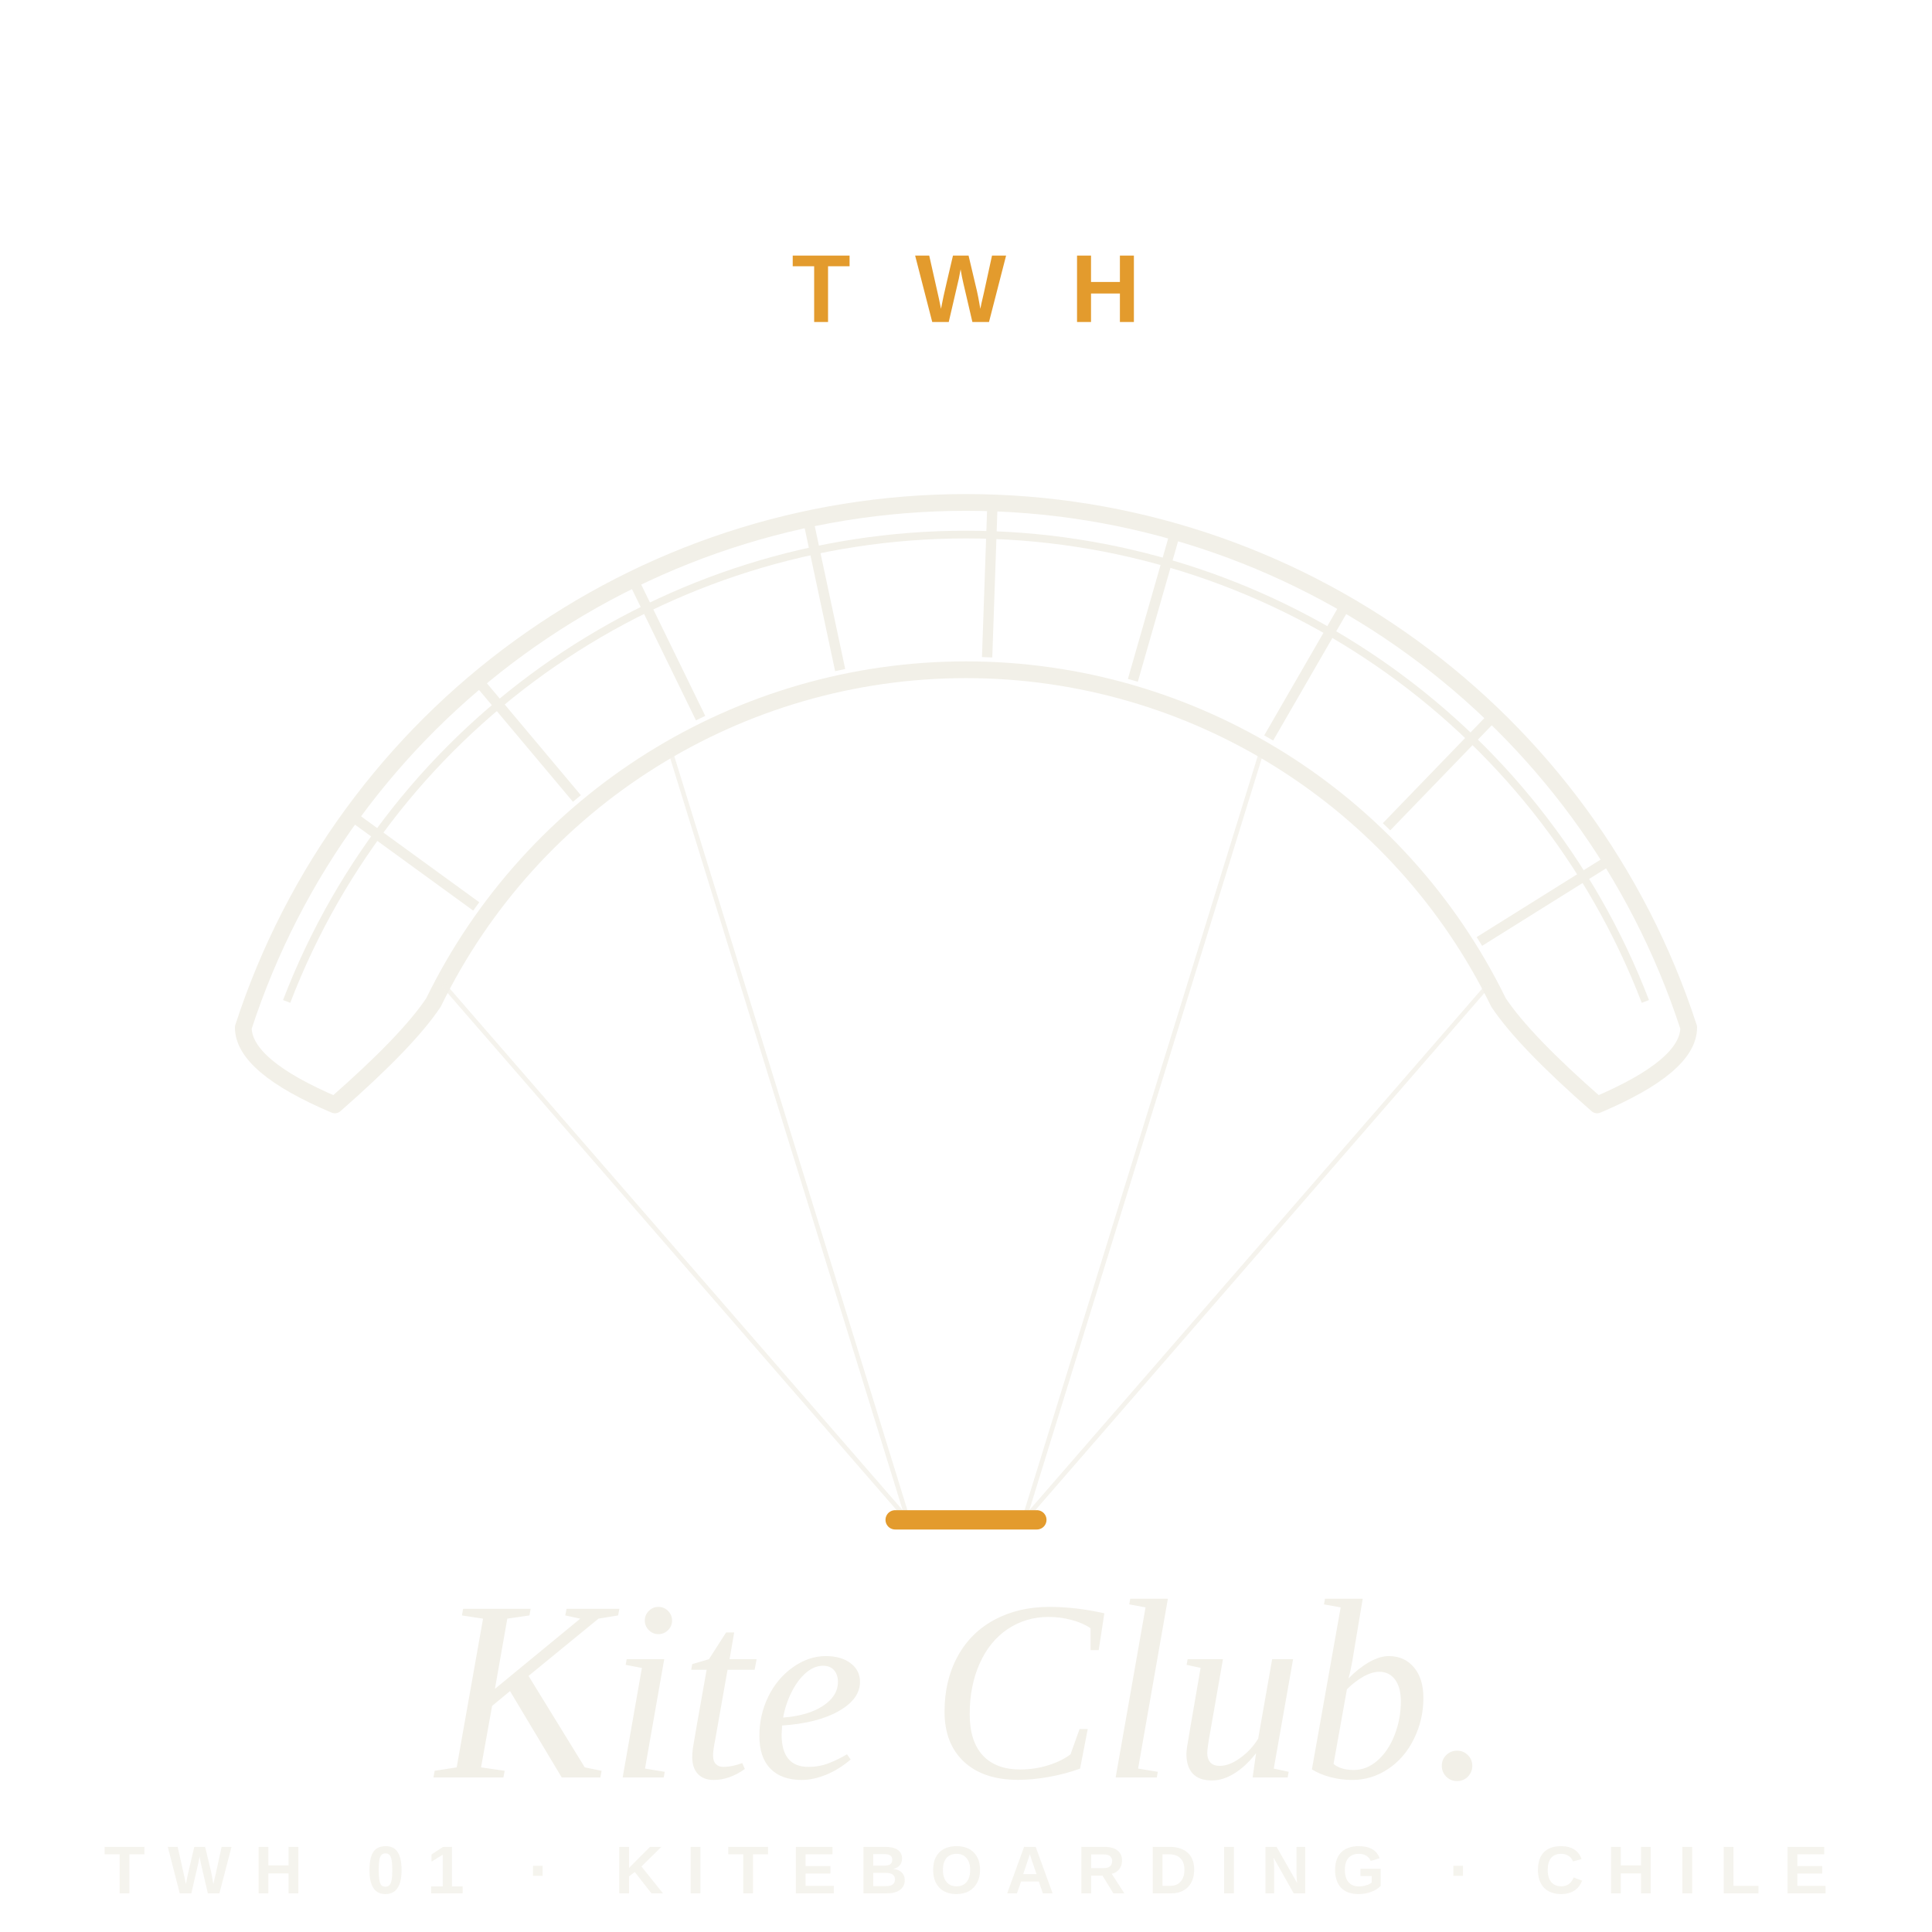
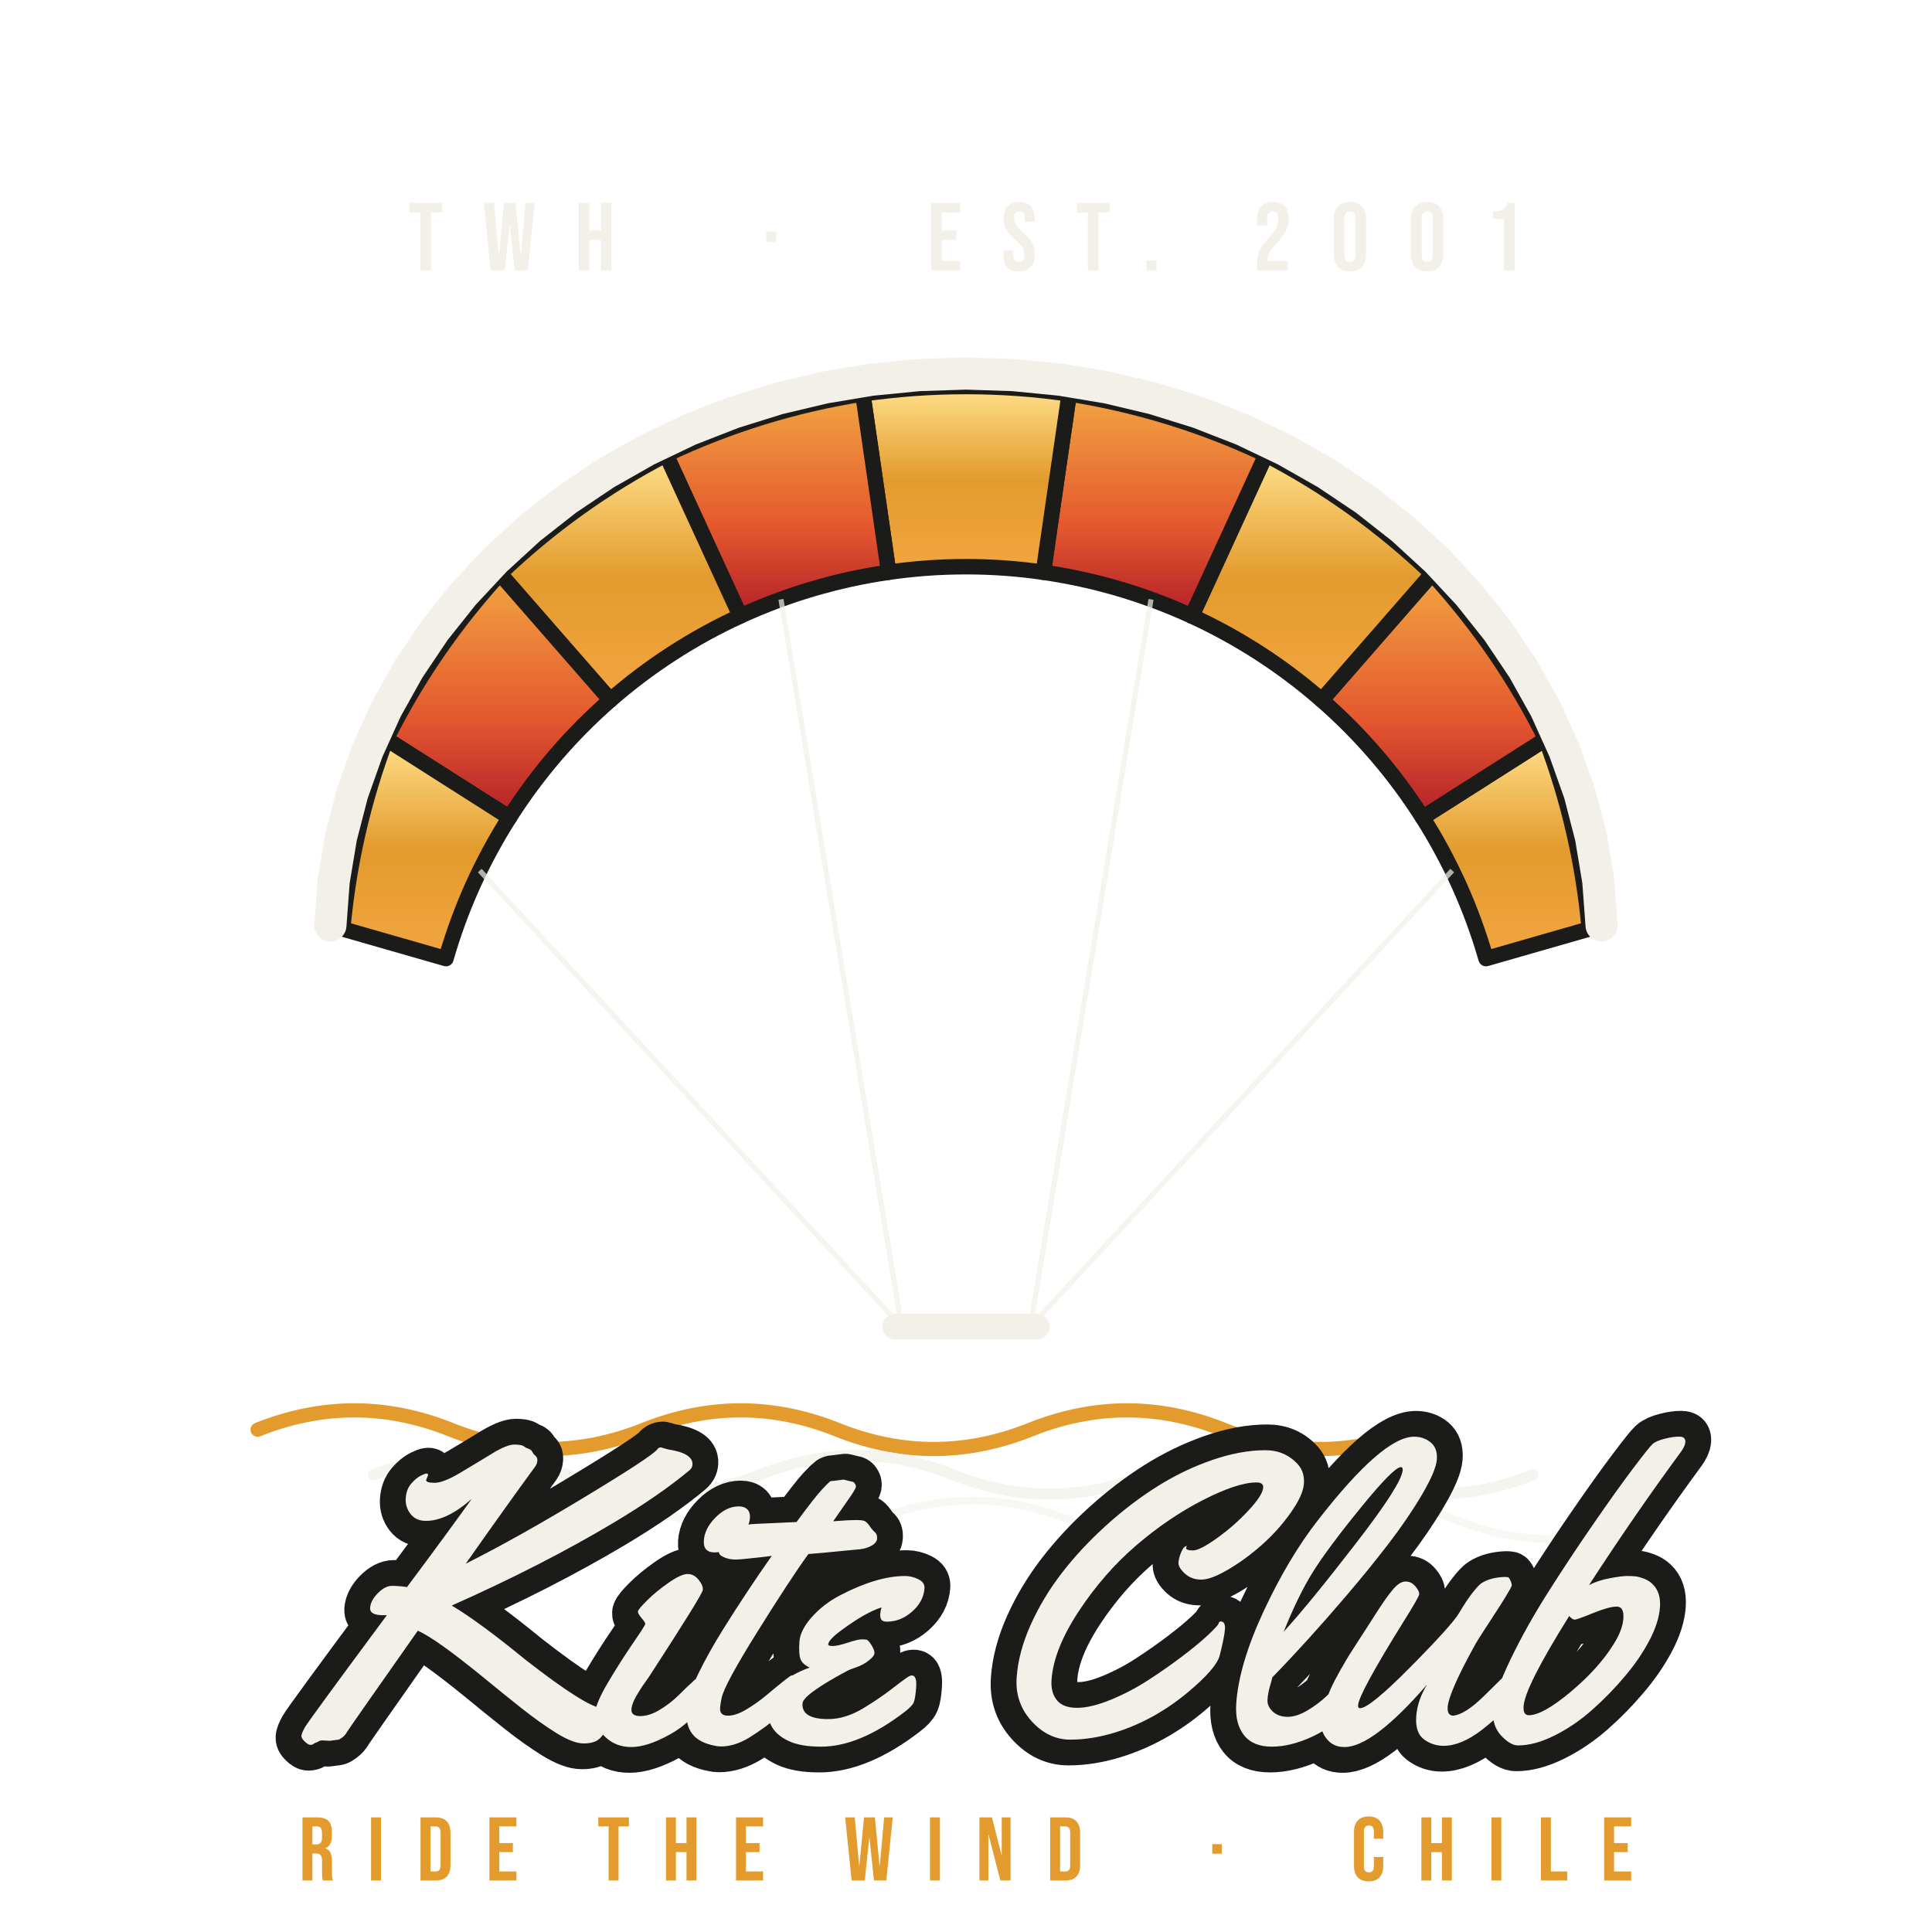
<svg xmlns="http://www.w3.org/2000/svg" width="1000" height="1000" viewBox="0 0 300 300">
-   <path d="M248 171.57 Q262.22 165.54 262.22 159.54 A118 118 0 0 0 37.78 159.54 Q37.78 165.54 52 171.57 Q63.31 161.67 67.31 155.67 A92 92 0 0 1 232.69 155.67 Q236.69 161.67 248 171.57 Z" fill="none" stroke="#F2F0E8" stroke-width="2.6" stroke-linejoin="round" />
-   <path d="M255.49 155.5 A113 113 0 0 0 44.51 155.5" fill="none" stroke="#F2F0E8" stroke-width="1.2" />
-   <path d="M229.72 146.19 L249.22 134" stroke="#F2F0E8" stroke-width="1.6" />
-   <path d="M215.3 128.38 L231.28 111.84" stroke="#F2F0E8" stroke-width="1.6" />
-   <path d="M197 114.59 L208.5 94.68" stroke="#F2F0E8" stroke-width="1.6" />
-   <path d="M175.91 105.64 L182.25 83.53" stroke="#F2F0E8" stroke-width="1.6" />
-   <path d="M153.28 102.06 L154.08 79.07" stroke="#F2F0E8" stroke-width="1.6" />
-   <path d="M130.46 104.05 L125.67 81.56" stroke="#F2F0E8" stroke-width="1.6" />
-   <path d="M108.79 111.51 L98.71 90.84" stroke="#F2F0E8" stroke-width="1.6" />
-   <path d="M89.58 123.99 L74.79 106.37" stroke="#F2F0E8" stroke-width="1.6" />
-   <path d="M73.95 140.75 L55.35 127.23" stroke="#F2F0E8" stroke-width="1.6" />
-   <path d="M231.23 152.81 L159 236" stroke="#F2F0E8" stroke-width=".7" opacity=".8" />
-   <path d="M196 116.33 L159 236" stroke="#F2F0E8" stroke-width=".7" opacity=".8" />
-   <path d="M104 116.33 L141 236" stroke="#F2F0E8" stroke-width=".7" opacity=".8" />
-   <path d="M68.77 152.81 L141 236" stroke="#F2F0E8" stroke-width=".7" opacity=".8" />
-   <path d="M139 236 H161" stroke="#E39B2D" stroke-width="3" stroke-linecap="round" />
-   <text x="150" y="50" font-family="Bahnschrift, 'Arial Narrow', Arial, sans-serif" font-size="15" fill="#E39B2D" text-anchor="middle" font-weight="700" style="font-stretch:condensed" letter-spacing="10">TWH</text>
-   <text x="150" y="276" font-family="Georgia, 'Times New Roman', serif" font-size="40" fill="#F2F0E8" text-anchor="middle" font-style="italic">Kite Club.</text>
-   <text x="150" y="294" font-family="Bahnschrift, 'Arial Narrow', Arial, sans-serif" font-size="10.5" fill="#F2F0E8" text-anchor="middle" font-weight="700" style="font-stretch:condensed" letter-spacing="3.5" opacity=".75">TWH 01 · KITEBOARDING · CHILE</text>
+   <defs>
+     <linearGradient id="kc0" x1="0" y1="0" x2="0" y2="1">
+       <stop offset="0" stop-color="#FFE08A" />
+       <stop offset="0.5" stop-color="#E39B2D" />
+       <stop offset="1" stop-color="#F2A541" />
+     </linearGradient>
+     <linearGradient id="kc1" x1="0" y1="0" x2="0" y2="1">
+       <stop offset="0" stop-color="#F2A541" />
+       <stop offset="0.6" stop-color="#E4572E" />
+       <stop offset="1" stop-color="#B3202A" />
+     </linearGradient>
+   </defs>
+   <path transform="translate(150 42) translate(-86.62 0)" d="M1.91 0L1.91-9L0.18-9L0.18-10.50L5.28-10.50L5.28-9L3.55-9L3.55 0L1.91 0ZM12.81 0L11.74-10.50L13.33-10.50L14.07-2.43L14.10-2.43L14.88-10.50L16.68-10.50L17.46-2.43L17.49-2.43L18.23-10.50L19.65-10.50L18.59 0L16.53 0L15.78-7.08L15.75-7.08L15 0L12.81 0ZM26.49 0L26.49-10.50L28.14-10.50L28.14-6.22L29.91-6.22L29.91-10.50L31.56-10.50L31.56 0L29.91 0L29.91-4.72L28.14-4.72L28.14 0L26.49 0ZM55.59-4.46L55.59-6.04L57.18-6.04L57.18-4.46L55.59-4.46ZM81.21 0L81.21-10.50L85.71-10.50L85.71-9L82.86-9L82.86-6.22L85.13-6.22L85.13-4.72L82.86-4.72L82.86-1.50L85.71-1.50L85.71 0L81.21 0ZM94.83 0.15Q93.63 0.15 93.01-0.53Q92.40-1.21 92.40-2.49L92.40-2.49L92.40-3.09L93.96-3.09L93.96-2.37Q93.96-1.35 94.81-1.35L94.81-1.35Q95.23-1.35 95.45-1.60Q95.67-1.84 95.67-2.40L95.67-2.40Q95.67-3.06 95.37-3.56Q95.07-4.06 94.26-4.77L94.26-4.77Q93.24-5.67 92.83-6.40Q92.43-7.13 92.43-8.04L92.43-8.04Q92.43-9.29 93.06-9.97Q93.69-10.65 94.89-10.65L94.89-10.65Q96.07-10.65 96.68-9.97Q97.29-9.29 97.29-8.01L97.29-8.01L97.29-7.57L95.73-7.57L95.73-8.12Q95.73-8.65 95.52-8.90Q95.31-9.15 94.90-9.15L94.90-9.15Q94.08-9.15 94.08-8.14L94.08-8.14Q94.08-7.57 94.39-7.08Q94.69-6.58 95.50-5.88L95.50-5.88Q96.54-4.98 96.93-4.25Q97.32-3.51 97.32-2.52L97.32-2.52Q97.32-1.23 96.68-0.54Q96.04 0.15 94.83 0.15L94.83 0.15ZM105.55 0L105.55-9L103.83-9L103.83-10.50L108.93-10.50L108.93-9L107.20-9L107.20 0L105.55 0ZM114.63 0L114.63-1.59L116.22-1.59L116.22 0L114.63 0ZM131.82 0L131.82-1.14Q131.82-2.27 132.18-3.07Q132.54-3.87 133.47-4.84L133.47-4.84Q134.38-5.82 134.74-6.51Q135.09-7.20 135.09-7.95L135.09-7.95Q135.09-8.63 134.87-8.89Q134.65-9.15 134.23-9.15L134.23-9.15Q133.38-9.15 133.38-8.12L133.38-8.12L133.38-6.99L131.82-6.99L131.82-8.01Q131.82-9.29 132.45-9.97Q133.08-10.65 134.28-10.65L134.28-10.65Q135.48-10.65 136.11-9.97Q136.74-9.29 136.74-8.01L136.74-8.01Q136.74-7.05 136.28-6.13Q135.82-5.22 134.70-4.04L134.70-4.04Q133.96-3.25 133.71-2.77Q133.45-2.28 133.45-1.72L133.45-1.72L133.45-1.50L136.59-1.50L136.59 0L131.82 0ZM146.23 0.15Q145.02 0.15 144.37-0.54Q143.73-1.23 143.73-2.49L143.73-2.49L143.73-8.01Q143.73-9.27 144.37-9.96Q145.02-10.65 146.23-10.65L146.23-10.65Q147.45-10.65 148.09-9.96Q148.74-9.27 148.74-8.01L148.74-8.01L148.74-2.49Q148.74-1.23 148.09-0.54Q147.45 0.15 146.23 0.15L146.23 0.15ZM146.23-1.35Q147.09-1.35 147.09-2.38L147.09-2.38L147.09-8.12Q147.09-9.15 146.23-9.15L146.23-9.15Q145.38-9.15 145.38-8.12L145.38-8.12L145.38-2.38Q145.38-1.35 146.23-1.35L146.23-1.35ZM158.23 0.15Q157.02 0.15 156.37-0.54Q155.73-1.23 155.73-2.49L155.73-2.49L155.73-8.01Q155.73-9.27 156.37-9.96Q157.02-10.65 158.23-10.65L158.23-10.65Q159.45-10.65 160.09-9.96Q160.74-9.27 160.74-8.01L160.74-8.01L160.74-2.49Q160.74-1.23 160.09-0.54Q159.45 0.15 158.23 0.15L158.23 0.15ZM158.23-1.35Q159.09-1.35 159.09-2.38L159.09-2.38L159.09-8.12Q159.09-9.15 158.23-9.15L158.23-9.15Q157.38-9.15 157.38-8.12L157.38-8.12L157.38-2.38Q157.38-1.35 158.23-1.35L158.23-1.35ZM170.16 0L170.16-8.01L168.43-8.01L168.43-9.18Q169.14-9.18 169.57-9.30Q169.99-9.42 170.25-9.70Q170.50-9.97 170.70-10.50L170.70-10.50L171.81-10.50L171.81 0L170.16 0Z" fill="#F2F0E8" />
+   <path d="M230.75 148.85 L246.78 144.25 A112 112 0 0 0 240.02 114.77 L220.89 126.94 A84 84 0 0 1 230.75 148.85 Z" fill="url(#kc0)" stroke="#1B1C1A" stroke-width="2.4" stroke-linejoin="round" />
+   <path d="M220.89 126.94 L240.02 114.77 A112 112 0 0 0 222.37 89.08 L205.23 108.71 A84 84 0 0 1 220.89 126.94 Z" fill="url(#kc1)" stroke="#1B1C1A" stroke-width="2.4" stroke-linejoin="round" />
+   <path d="M205.23 108.71 L222.37 89.08 A112 112 0 0 0 196.57 70.6 L185.06 95.66 A84 84 0 0 1 205.23 108.71 Z" fill="url(#kc0)" stroke="#1B1C1A" stroke-width="2.4" stroke-linejoin="round" />
+   <path d="M185.06 95.66 L196.57 70.6 A112 112 0 0 0 166.02 61.17 L162.01 88.86 A84 84 0 0 1 185.06 95.66 Z" fill="url(#kc1)" stroke="#1B1C1A" stroke-width="2.4" stroke-linejoin="round" />
+   <path d="M162.01 88.86 L166.02 61.17 A112 112 0 0 0 133.98 61.17 L137.99 88.86 A84 84 0 0 1 162.01 88.86 Z" fill="url(#kc0)" stroke="#1B1C1A" stroke-width="2.4" stroke-linejoin="round" />
+   <path d="M137.99 88.86 L133.98 61.17 A112 112 0 0 0 103.43 70.6 L114.94 95.66 A84 84 0 0 1 137.99 88.86 Z" fill="url(#kc1)" stroke="#1B1C1A" stroke-width="2.4" stroke-linejoin="round" />
+   <path d="M114.94 95.66 L103.43 70.6 A112 112 0 0 0 77.63 89.08 L94.77 108.71 A84 84 0 0 1 114.94 95.66 Z" fill="url(#kc0)" stroke="#1B1C1A" stroke-width="2.4" stroke-linejoin="round" />
+   <path d="M94.77 108.71 L77.63 89.08 A112 112 0 0 0 59.98 114.77 L79.11 126.94 A84 84 0 0 1 94.77 108.71 Z" fill="url(#kc1)" stroke="#1B1C1A" stroke-width="2.4" stroke-linejoin="round" />
+   <path d="M79.11 126.94 L59.98 114.77 A112 112 0 0 0 53.22 144.25 L69.25 148.85 A84 84 0 0 1 79.11 126.94 Z" fill="url(#kc0)" stroke="#1B1C1A" stroke-width="2.4" stroke-linejoin="round" />
+   <path d="M248.7 143.7L248.19 136.84L247.05 130L245.3 123.23L242.94 116.59L240.02 110.13L236.54 103.9L232.54 97.94L228.05 92.3L223.11 87L217.76 82.09L212.02 77.58L205.95 73.51L199.58 69.89L192.96 66.73L186.12 64.06L179.1 61.87L171.94 60.17L164.68 58.96L157.36 58.24L150 58L142.64 58.24L135.32 58.96L128.06 60.17L120.9 61.87L113.88 64.06L107.04 66.73L100.42 69.89L94.05 73.51L87.98 77.58L82.24 82.09L76.89 87L71.95 92.3L67.46 97.94L63.46 103.9L59.98 110.13L57.06 116.59L54.7 123.23L52.95 130L51.81 136.84L51.3 143.7" fill="none" stroke="#F2F0E8" stroke-width="5" stroke-linecap="round" />
+   <path d="M225.5 135.18 L160 206" stroke="#F2F0E8" stroke-width=".8" opacity=".7" />
+   <path d="M178.73 93.07 L160 206" stroke="#F2F0E8" stroke-width=".8" opacity=".7" />
+   <path d="M121.27 93.07 L140 206" stroke="#F2F0E8" stroke-width=".8" opacity=".7" />
+   <path d="M74.5 135.18 L140 206" stroke="#F2F0E8" stroke-width=".8" opacity=".7" />
+   <path d="M139 206 H161" stroke="#F2F0E8" stroke-width="4" stroke-linecap="round" />
+   <path d="M40 222 q15 -6 30 0 t30 0 t30 0 t30 0 t30 0 t30 0" stroke="#E39B2D" stroke-width="2.2" fill="none" opacity="1" stroke-linecap="round" />
+   <path d="M58 229 q15 -6 30 0 t30 0 t30 0 t30 0 t30 0 t30 0" stroke="#F2F0E8" stroke-width="1.7" fill="none" opacity="0.75" stroke-linecap="round" />
+   <path d="M76 236 q15 -6 30 0 t30 0 t30 0 t30 0 t30 0 t30 0" stroke="#F2F0E8" stroke-width="1.2" fill="none" opacity="0.5" stroke-linecap="round" />
+   <path transform="translate(150 270) skewX(-4) translate(-104.11 0)" d="M53.56-45.25L53.56-45.25L54.69-44.94Q58.66-44.34 58.66-42.56L58.66-42.56Q58.66-42.06 58.28-41.72L58.28-41.72Q54.06-37.94 47.06-33.56L47.06-33.56Q36.38-26.91 22.81-20.69L22.81-20.69Q27.25-18.16 34.84-12.28L34.84-12.28Q45.03-4.75 47.38-4.75L47.38-4.75Q48.19-4.75 48.77-5.20Q49.34-5.66 49.41-5.66L49.41-5.66Q49.94-5.66 49.94-5.16L49.94-5.16Q49.94-4.72 48.89-2.66Q47.84-0.59 47.11 0.06Q46.38 0.72 44.78 0.72Q43.19 0.72 40.53-0.84Q37.88-2.41 34.73-4.77Q31.59-7.13 28.47-9.56L28.47-9.56Q20.56-15.66 17.81-16.78L17.81-16.78Q8.19-1.59 7.92-1.06Q7.66-0.53 7.23-0.20Q6.81 0.13 6.69 0.13L6.69 0.13L5.34 0.31L4.25 0.25Q3.81 0.25 3.63 0.39Q3.44 0.53 3.22 0.59Q3 0.66 2.84 0.80Q2.69 0.94 2.36 0.94Q2.03 0.94 1.45 0.42Q0.88-0.09 0.88-0.47Q0.88-0.84 1.33-1.78Q1.78-2.72 12.84-19.19L12.84-19.19L12.25-19.19Q10.16-19.19 10.16-20.33Q10.16-21.47 11.20-22.61Q12.25-23.75 13.31-23.75Q14.38-23.75 15.66-23.56L15.66-23.56Q21.56-32.28 24.75-37.25L24.75-37.25Q21.13-33.84 17.88-33.84L17.88-33.84Q16.31-33.84 15.41-34.92Q14.50-36 14.50-37.38Q14.50-38.75 15.20-39.63Q15.91-40.50 16.56-40.84Q17.22-41.19 17.47-41.19Q17.72-41.19 17.72-40.94L17.72-40.94L17.47-40.19Q17.47-39.75 18.81-39.75Q20.16-39.75 22.56-41.23Q24.97-42.72 27.28-44.20Q29.59-45.69 30.75-45.69Q31.91-45.69 32.27-45.42Q32.63-45.16 32.92-45.08Q33.22-45 33.41-44.84Q33.59-44.69 33.72-44.45Q33.84-44.22 34.19-43.94Q34.53-43.66 34.53-43.19Q34.53-42.72 34.28-42.31L34.28-42.31Q30.31-36.31 24.53-27.19L24.53-27.19Q32.28-31.22 42.25-37.52Q52.22-43.81 53.03-44.94L53.03-44.94Q53.22-45.25 53.56-45.25ZM68.16-34.31L68.16-34.31Q68.16-32.53 66.50-30.73Q64.84-28.94 63.05-28.94Q61.25-28.94 61.25-30.81Q61.25-32.69 62.83-34.39Q64.41-36.09 66.31-36.09L66.31-36.09Q67.16-36.09 67.66-35.63Q68.16-35.16 68.16-34.31ZM63.09-7.03L63.09-7.03Q63.09-6.09 62.91-5.69L62.91-5.69Q61.38-2.56 58.03-0.64Q54.69 1.28 52.22 1.28Q49.75 1.28 47.97-0.38Q46.19-2.03 46.19-3.75Q46.19-5.47 47.91-8.75Q49.63-12.03 51.34-14.81Q53.06-17.59 53.06-17.83Q53.06-18.06 52.42-18.75Q51.78-19.44 51.78-19.77Q51.78-20.09 53.08-21.48Q54.38-22.88 56.23-24.23Q58.09-25.59 59.08-25.59Q60.06-25.59 60.84-24.72Q61.63-23.84 61.63-23.13Q61.63-22.41 54.19-9.59L54.19-9.59Q54.09-9.41 53.67-8.77Q53.25-8.13 53.02-7.70Q52.78-7.28 52.47-6.69L52.47-6.69Q51.84-5.44 51.84-4.59L51.84-4.59Q51.84-3.53 53.28-3.53Q54.72-3.53 56.27-4.52Q57.81-5.50 58.94-6.69L58.94-6.69Q61.88-9.84 62.28-9.84L62.28-9.84Q63.09-9.84 63.09-7.03ZM80.81-40.06L82.28-40.25L83.56-39.94Q83.84-39.94 84.06-39.66Q84.28-39.38 84.28-39.13Q84.28-38.88 83.63-37.78Q82.97-36.69 82.08-35.30Q81.19-33.91 81.13-33.78L81.13-33.78Q83.56-33.97 84.58-33.97Q85.59-33.97 85.97-33.83Q86.34-33.69 86.83-33.05Q87.31-32.41 87.72-32.08Q88.13-31.75 88.13-31.09Q88.13-30.44 87.33-29.98Q86.53-29.53 85.63-29.44L85.63-29.44Q78.38-28.72 77.63-28.69L77.63-28.69Q75.09-24.81 70.55-16.61Q66-8.41 65.72-6.34L65.72-6.34Q65.59-5.41 65.59-4.81L65.59-4.81Q65.59-3.59 66.88-3.59Q68.16-3.59 69.72-4.58Q71.28-5.56 72.59-6.72L72.59-6.72Q76.09-9.84 76.34-9.84L76.34-9.84Q77.16-9.84 77.16-7.03L77.16-7.03Q77.16-5.50 75.75-4.28L75.75-4.28Q72.59-1.56 70.44-0.19Q68.28 1.19 66.13 1.19L66.13 1.19Q65.66 1.19 65.25 1.09L65.25 1.09Q62.75 0.63 61.58-0.73Q60.41-2.09 60.42-4.41Q60.44-6.72 61.80-10.02Q63.16-13.31 65.22-17.03L65.22-17.03Q68.59-23.09 71.97-28.41L71.97-28.41L70.78-28.25Q67.16-27.84 66.56-27.84L66.56-27.84L66.28-27.84Q65.38-27.84 64.53-28.20Q63.69-28.56 63.69-29.09Q63.69-29.63 64.14-30.13Q64.59-30.63 64.69-30.91L64.69-30.91Q64.91-31.59 66.33-32.44Q67.75-33.28 68.47-33.33Q69.19-33.38 69.86-33.41Q70.53-33.44 71.36-33.47Q72.19-33.50 72.63-33.53L72.63-33.53L75.44-33.66Q78.06-37.59 79.05-38.72Q80.03-39.84 80.19-39.95Q80.34-40.06 80.81-40.06L80.81-40.06ZM96.03-23.38L96.03-23.38Q96.03-21.31 94.36-19.75Q92.69-18.19 90.56-18.19L90.56-18.19Q89.88-18.19 89.66-18.52Q89.44-18.84 89.44-19.38Q89.44-19.91 89.56-20.41L89.56-20.41Q88.44-20.03 87.06-19.25Q85.69-18.47 83.69-16.94Q81.69-15.41 81.69-14.66L81.69-14.66Q81.69-14.41 82.42-14.41Q83.16-14.41 84.69-14.92Q86.22-15.44 86.83-15.44Q87.44-15.44 87.63-15.38L87.63-15.38Q88.03-15.16 88.50-14.42Q88.97-13.69 88.97-13.27Q88.97-12.84 88.16-12.16Q87.34-11.47 86.31-11.11Q85.28-10.75 84.94-10.56L84.94-10.56Q78.34-6.88 78.34-5.50L78.34-5.50Q78.34-3.06 82.50-3.06L82.50-3.06Q85.16-3.06 87.84-4.75L87.84-4.75Q90.13-6.19 91.95-7.67Q93.78-9.16 94.27-9.50Q94.75-9.84 95-9.84L95-9.84Q95.81-9.84 95.81-8.03Q95.81-6.22 95.59-5.64Q95.38-5.06 94.34-4.22L94.34-4.22Q87.66 1.22 81.69 1.22L81.69 1.22Q78.50 1.22 76.59 0.34L76.59 0.34Q73.09-1.25 73.09-4.53L73.09-4.53Q73.09-8.84 79.06-11.06L79.06-11.06Q77.88-11.59 77.53-12.42Q77.19-13.25 77.19-15.08Q77.19-16.91 78.89-18.95Q80.59-21 83.06-22.31L83.06-22.31Q88.56-25.28 92.88-25.28L92.88-25.28Q93.91-25.28 94.97-24.78Q96.03-24.28 96.03-23.38ZM142.38-18.22L142.38-18.22Q143.13-18.22 143.13-17.02Q143.13-15.81 142.59-12.88L142.59-12.88Q142.19-10.91 138.09-7.25L138.09-7.25Q133.16-2.88 127.25-1L127.25-1Q123.69 0.13 120.30 0.13Q116.91 0.13 114.11-2.73Q111.31-5.59 111.31-9.52Q111.31-13.44 112.89-17.64Q114.47-21.84 117.14-25.67Q119.81-29.50 123.45-33.03Q127.09-36.56 131.03-39.16Q134.97-41.75 139.28-43.28Q143.59-44.81 147.47-44.81L147.47-44.81Q150.53-44.81 152.69-42.59L152.69-42.59Q153.81-41.41 153.81-39.61Q153.81-37.81 152.06-35.08Q150.31-32.34 147.92-30.09Q145.53-27.84 142.98-26.28Q140.44-24.72 138.91-24.72Q137.38-24.72 136.28-25.67Q135.19-26.63 135.19-27.38Q135.19-28.13 135.52-29.03Q135.84-29.94 136.34-29.94L136.34-29.94Q136.22-29.78 136.22-29.63L136.22-29.63Q136.22-29.25 137.30-29.25Q138.38-29.25 140.91-31.16Q143.44-33.06 145.48-35.44Q147.53-37.81 147.53-39L147.53-39Q147.53-39.81 146.44-39.81L146.44-39.81Q143.50-39.81 138.33-37.08Q133.16-34.34 128.44-30.03Q123.72-25.72 120.23-19.80Q116.75-13.88 116.75-9.16L116.75-9.16Q116.75-7.19 117.80-6Q118.84-4.81 121.02-4.81Q123.19-4.81 126.16-6.06Q129.13-7.31 131.80-9.13Q134.47-10.94 136.84-12.84Q139.22-14.75 140.64-16.19Q142.06-17.63 142.09-17.92Q142.13-18.22 142.38-18.22ZM170.41-46.91Q171.91-46.91 173.05-46.02Q174.19-45.13 174.19-43.38Q174.19-41.63 172.25-37.89Q170.31-34.16 167.59-30.27Q164.88-26.38 161.44-22L161.44-22Q156-15.06 151-9.53L151-9.53Q150.97-9.16 150.73-8.14Q150.50-7.13 150.50-6.09Q150.50-5.06 151.45-4.23Q152.41-3.41 153.81-3.41Q155.22-3.41 156.83-4.41Q158.44-5.41 159.63-6.63L159.63-6.63Q162.75-9.84 163.50-9.84Q164.25-9.84 164.25-7.56L164.25-7.56L164.25-6.94Q164.25-5.72 163.81-5.16L163.81-5.16Q161.19-1.94 157.91-0.36Q154.63 1.22 151.69 1.22Q148.75 1.22 147.22-0.58Q145.69-2.38 145.69-5.50L145.69-5.50Q145.69-11.59 148.95-19.83Q152.22-28.06 156.31-33.84L156.31-33.84Q165.53-46.91 170.41-46.91L170.41-46.91ZM169-41.72L169-41.72Q169-42.19 168.69-42.19L168.69-42.19Q167.59-42.19 162.94-35.94Q158.28-29.69 156.20-25.97Q154.13-22.25 152.28-16.63L152.28-16.63Q155.97-21 162.48-30.27Q169-39.53 169-41.72ZM187.47-9.81L187.47-9.81Q188.06-9.81 188.19-8.91Q188.31-8 188.31-7.03Q188.31-6.06 188.13-5.69L188.13-5.69Q187.22-3.94 184.16-1.42Q181.09 1.09 178.34 1.09L178.34 1.09Q176.66 1.09 175.22 0.08Q173.78-0.94 173.78-3.47Q173.78-6 175.13-8.44L175.13-8.44Q167.38 1.28 162.97 1.28L162.97 1.28Q161.22 1.28 160.14 0.03Q159.06-1.22 159.06-2.55Q159.06-3.88 159.44-5.30Q159.81-6.72 160.23-7.84Q160.66-8.97 161.48-10.63Q162.31-12.28 162.72-13.03Q163.13-13.78 164.02-15.30Q164.91-16.81 166.36-19.38Q167.81-21.94 168.77-23.17Q169.72-24.41 170.63-24.42Q171.53-24.44 172.22-23.69Q172.91-22.94 172.91-22.47Q172.91-22 170.81-18.25L170.81-18.25Q164.63-7.06 164.63-5.22L164.63-5.22Q164.63-4.75 164.97-4.75L164.97-4.75Q166.47-4.75 172.44-11.25Q178.41-17.75 179.34-19.58Q180.28-21.41 181.17-22.66Q182.06-23.91 182.50-24.19L182.50-24.19Q183.84-25.06 185.97-25.13L185.97-25.13Q186.31-25.13 186.50-25.09Q186.69-25.06 186.94-24.56Q187.19-24.06 187.19-23.78L187.19-23.78Q186.91-22.91 184.70-19.13Q182.50-15.34 182.25-14.84L182.25-14.84Q178.56-7.22 178.56-4.91L178.56-4.91Q178.56-3.59 179.56-3.59L179.56-3.59Q181.38-3.84 183.94-6.50L183.94-6.50Q184.88-7.47 185.80-8.47Q186.72-9.47 186.94-9.64Q187.16-9.81 187.47-9.81ZM212.03-44.59L212.03-44.59Q205.44-34.69 199.19-23.88L199.19-23.88Q200.63-24.63 202.42-24.95Q204.22-25.28 204.95-25.28Q205.69-25.28 206.22-25.23Q206.75-25.19 207.58-24.89Q208.41-24.59 209-24.06L209-24.06Q210.44-22.78 210.44-20.44Q210.44-18.09 209.17-15.30Q207.91-12.50 205.73-9.69Q203.56-6.88 200.98-4.45Q198.41-2.03 195.44-0.50Q192.47 1.03 189.91 1.03L189.91 1.03Q188.72 1.03 187.17-0.50Q185.63-2.03 185.63-4.53Q185.63-7.03 187.78-12.28Q189.94-17.53 193.02-22.95Q196.09-28.38 199.30-33.53Q202.50-38.69 204.75-41.97Q207-45.25 207.50-45.75Q208-46.25 209.33-46.59Q210.66-46.94 211.63-46.92Q212.59-46.91 212.59-46.03L212.59-46.03Q212.59-45.47 212.03-44.59ZM203.59-14.59L203.59-14.59Q204.88-16.84 204.88-18.69Q204.88-20.53 203.70-20.53Q202.53-20.53 200.11-19.52Q197.69-18.50 197.34-18.50Q197-18.50 196.44-19.06L196.44-19.06Q190.34-8.09 190.34-5.06L190.34-5.06Q190.34-3.66 191.25-3.66L191.25-3.66Q193.41-3.66 197.47-7.27Q201.53-10.88 203.59-14.59Z" fill="#F2F0E8" stroke="#1B1C1A" stroke-width="8" stroke-linejoin="round" paint-order="stroke" />
+   <path transform="translate(150 292) translate(-103.6 0)" d="M0.57 0L0.57-9.80L2.86-9.80Q4.05-9.80 4.59-9.25Q5.14-8.69 5.14-7.55L5.14-7.55L5.14-6.94Q5.14-5.42 4.13-5.01L4.13-5.01L4.13-4.98Q4.69-4.82 4.92-4.30Q5.15-3.78 5.15-2.91L5.15-2.91L5.15-1.19Q5.15-0.77 5.18-0.51Q5.21-0.25 5.32 0L5.32 0L3.75 0Q3.67-0.24 3.64-0.45Q3.61-0.66 3.61-1.20L3.61-1.20L3.61-3.00Q3.61-3.67 3.40-3.93Q3.18-4.20 2.65-4.20L2.65-4.20L2.11-4.20L2.11 0L0.57 0ZM2.11-5.60L2.67-5.60Q3.14-5.60 3.37-5.84Q3.60-6.08 3.60-6.64L3.60-6.64L3.60-7.39Q3.60-7.92 3.41-8.16Q3.22-8.40 2.81-8.40L2.81-8.40L2.11-8.40L2.11-5.60ZM11.22 0L11.22-9.80L12.76-9.80L12.76 0L11.22 0ZM18.90 0L18.90-9.80L21.26-9.80Q22.40-9.80 22.98-9.18Q23.55-8.57 23.55-7.38L23.55-7.38L23.55-2.42Q23.55-1.23 22.98-0.62Q22.40 0 21.26 0L21.26 0L18.90 0ZM20.44-1.40L21.23-1.40Q21.61-1.40 21.81-1.62Q22.01-1.85 22.01-2.35L22.01-2.35L22.01-7.45Q22.01-7.95 21.81-8.18Q21.61-8.40 21.23-8.40L21.23-8.40L20.44-8.40L20.44-1.40ZM29.59 0L29.59-9.80L33.79-9.80L33.79-8.40L31.13-8.40L31.13-5.81L33.24-5.81L33.24-4.41L31.13-4.41L31.13-1.40L33.79-1.40L33.79 0L29.59 0ZM48.11 0L48.11-8.40L46.50-8.40L46.50-9.80L51.26-9.80L51.26-8.40L49.65-8.40L49.65 0L48.11 0ZM57.01 0L57.01-9.80L58.55-9.80L58.55-5.81L60.20-5.81L60.20-9.80L61.74-9.80L61.74 0L60.20 0L60.20-4.41L58.55-4.41L58.55 0L57.01 0ZM67.89 0L67.89-9.80L72.09-9.80L72.09-8.40L69.43-8.40L69.43-5.81L71.54-5.81L71.54-4.41L69.43-4.41L69.43-1.40L72.09-1.40L72.09 0L67.89 0ZM85.84 0L84.84-9.80L86.33-9.80L87.01-2.27L87.04-2.27L87.77-9.80L89.45-9.80L90.18-2.27L90.21-2.27L90.89-9.80L92.22-9.80L91.23 0L89.31 0L88.61-6.61L88.58-6.61L87.88 0L85.84 0ZM98.01 0L98.01-9.80L99.55-9.80L99.55 0L98.01 0ZM105.69 0L105.69-9.80L107.63-9.80L109.12-3.93L109.15-3.93L109.15-9.80L110.52-9.80L110.52 0L108.94 0L107.09-7.15L107.07-7.15L107.07 0L105.69 0ZM116.67 0L116.67-9.80L119.02-9.80Q120.17-9.80 120.75-9.18Q121.32-8.57 121.32-7.38L121.32-7.38L121.32-2.42Q121.32-1.23 120.75-0.62Q120.17 0 119.02 0L119.02 0L116.67 0ZM118.21-1.40L119.00-1.40Q119.37-1.40 119.58-1.62Q119.78-1.85 119.78-2.35L119.78-2.35L119.78-7.45Q119.78-7.95 119.58-8.18Q119.37-8.40 119.00-8.40L119.00-8.40L118.21-8.40L118.21-1.40ZM141.84-4.16L141.84-5.64L143.32-5.64L143.32-4.16L141.84-4.16ZM166.12 0.14Q165.01 0.14 164.43-0.49Q163.85-1.12 163.85-2.27L163.85-2.27L163.85-7.53Q163.85-8.68 164.43-9.31Q165.01-9.94 166.12-9.94L166.12-9.94Q167.22-9.94 167.81-9.31Q168.39-8.68 168.39-7.53L168.39-7.53L168.39-6.50L166.93-6.50L166.93-7.63Q166.93-8.54 166.16-8.54L166.16-8.54Q165.39-8.54 165.39-7.63L165.39-7.63L165.39-2.16Q165.39-1.26 166.16-1.26L166.16-1.26Q166.93-1.26 166.93-2.16L166.93-2.16L166.93-3.65L168.39-3.65L168.39-2.27Q168.39-1.12 167.81-0.49Q167.22 0.14 166.12 0.14L166.12 0.14ZM174.31 0L174.31-9.80L175.85-9.80L175.85-5.81L177.50-5.81L177.50-9.80L179.04-9.80L179.04 0L177.50 0L177.50-4.41L175.85-4.41L175.85 0L174.31 0ZM185.19 0L185.19-9.80L186.73-9.80L186.73 0L185.19 0ZM192.88 0L192.88-9.80L194.42-9.80L194.42-1.40L196.95-1.40L196.95 0L192.88 0ZM202.69 0L202.69-9.80L206.89-9.80L206.89-8.40L204.23-8.40L204.23-5.81L206.35-5.81L206.35-4.41L204.23-4.41L204.23-1.40L206.89-1.40L206.89 0L202.69 0Z" fill="#E39B2D" />
</svg>
